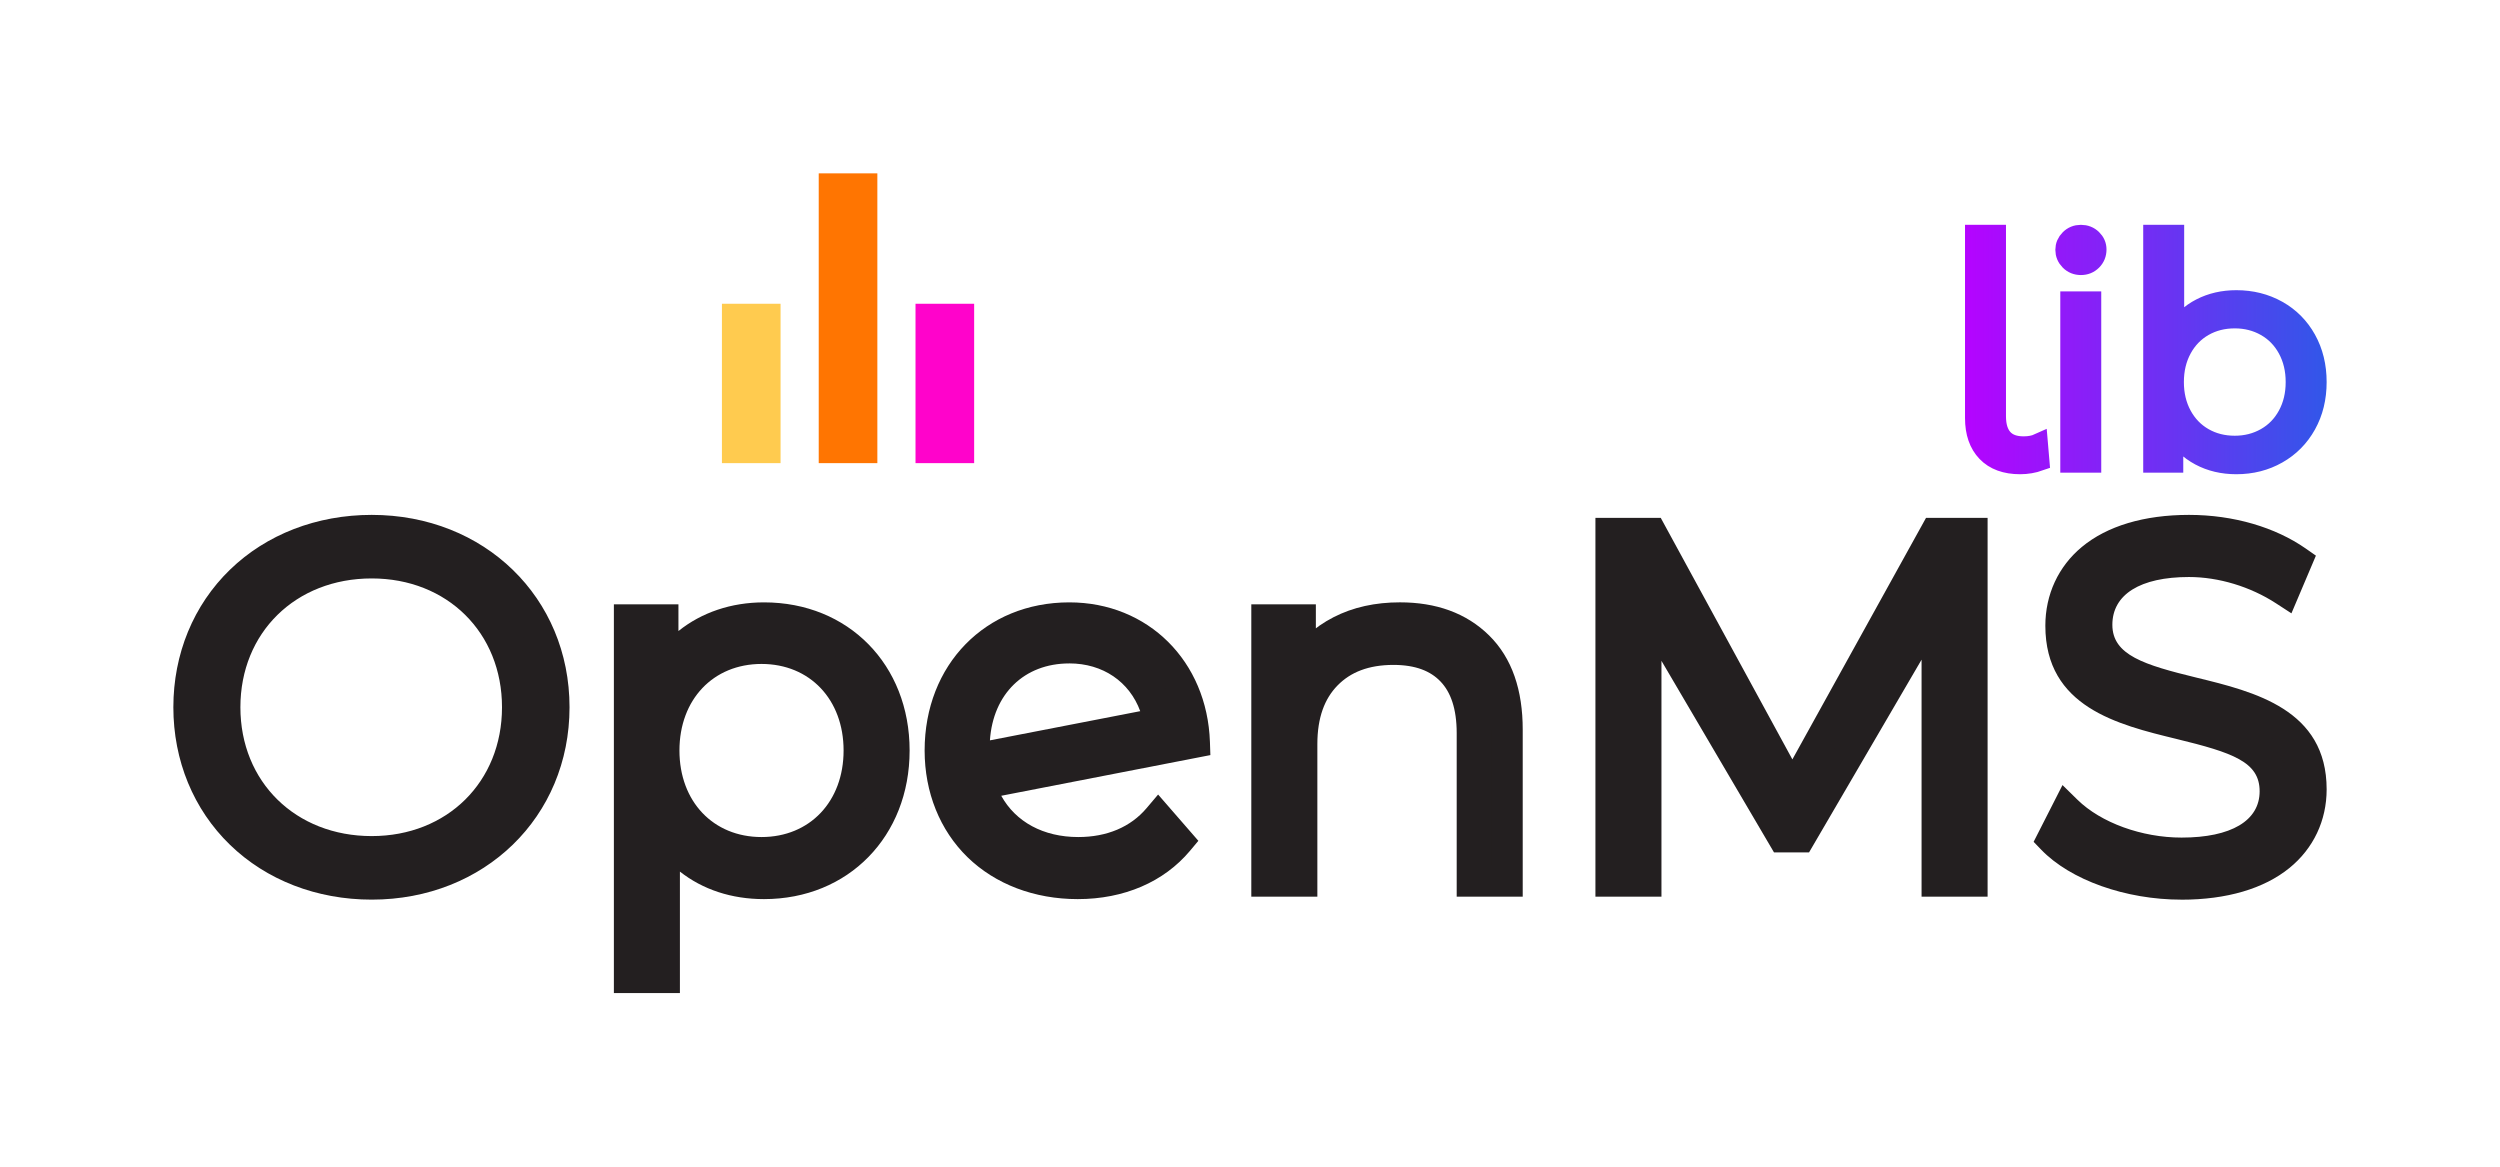
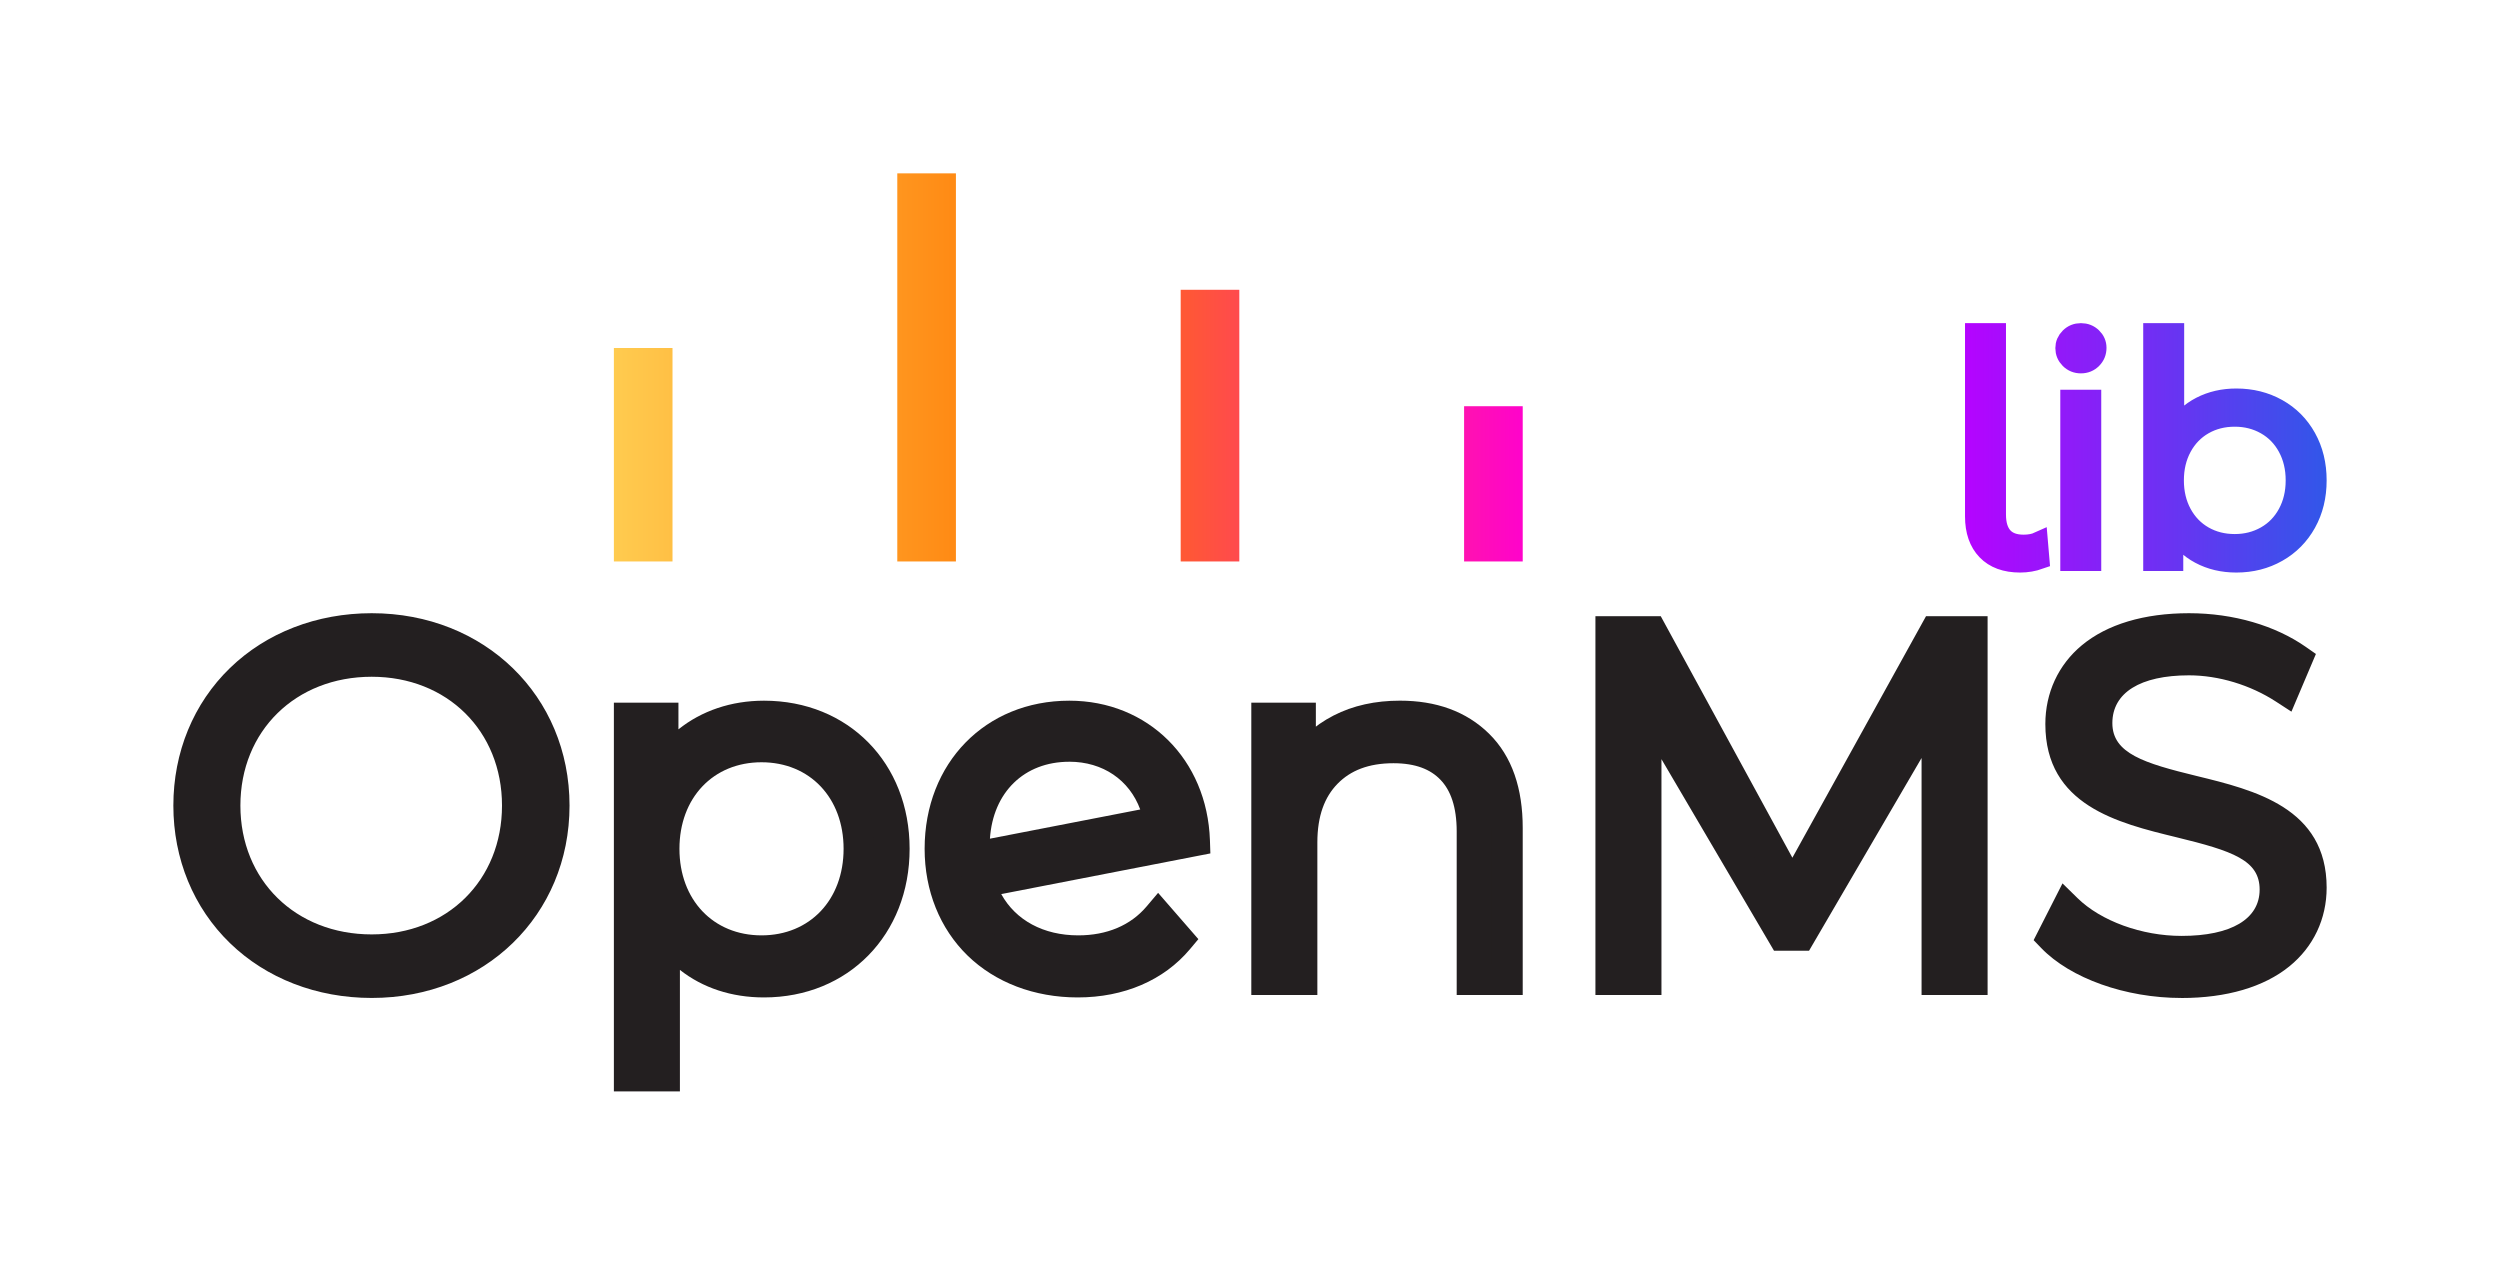
- <svg xmlns="http://www.w3.org/2000/svg" viewBox="-34.63 -64.88 966.23 450.82" role="img" aria-labelledby="title">
+ <svg xmlns="http://www.w3.org/2000/svg" viewBox="-34.63 -102.88 966.23 488.82" role="img" aria-labelledby="title">
  <defs>
+     <linearGradient id="openms-peak" x1="202.63" y1="0" x2="553.89" y2="0" gradientUnits="userSpaceOnUse">
+       <stop offset="0" stop-color="#ffcb4f" />
+       <stop offset="0.5" stop-color="#ff7501" />
+       <stop offset="1" stop-color="#ff03cb" />
+     </linearGradient>
    <linearGradient id="openms-lib" x1="8.117" y1="0" x2="147.873" y2="0" gradientUnits="userSpaceOnUse">
      <stop offset="0" stop-color="#b503ff" />
      <stop offset="1" stop-color="#3157e9" />
    </linearGradient>
  </defs>
-   <g id="peak_bar_1" fill="#ffcb4f">
-     <rect x="244.39" y="52.52" width="22.66" height="61.6" />
+   <g id="peak_bar_1" fill="url(#openms-peak)">
+     <rect x="202.63" y="31.62" width="22.66" height="82.5" />
  </g>
-   <g id="peak_bar_2" fill="#ff7501">
-     <rect x="281.8" y="2.12" width="22.66" height="112" />
+   <g id="peak_bar_2" fill="url(#openms-peak)">
+     <rect x="312.163" y="-35.88" width="22.66" height="150" />
  </g>
-   <g id="peak_bar_3" fill="#ff03cb">
-     <rect x="319.21" y="52.52" width="22.66" height="61.6" />
+   <g id="peak_bar_3" fill="url(#openms-peak)">
+     <rect x="421.697" y="9.12" width="22.66" height="105" />
+   </g>
+   <g id="peak_bar_4" fill="url(#openms-peak)">
+     <rect x="531.23" y="54.12" width="22.66" height="60" />
  </g>
  <g id="letter_O" fill="#231f20">
    <path d="m38.31,208.47c0-39.2,29.98-68.41,70.72-68.41s70.52,29.02,70.52,68.41-30.17,68.41-70.52,68.41c-40.74-.01-70.72-29.22-70.72-68.41Zm127.02,0c0-32.09-24.02-55.73-56.3-55.73s-56.69,23.64-56.69,55.73,24.21,55.73,56.69,55.73c32.28-.01,56.3-23.65,56.3-55.73Z" />
    <path d="m109.03,282.82c-21.23,0-40.68-7.53-54.77-21.19-14.11-13.68-21.89-32.56-21.89-53.16s7.77-39.49,21.89-53.17c14.09-13.66,33.54-21.18,54.77-21.18,43.59,0,76.46,31.96,76.46,74.35s-32.87,74.35-76.46,74.35Zm0-136.82c-37.54,0-64.78,26.27-64.78,62.47s27.24,62.46,64.78,62.47c17.99,0,34.42-6.31,46.26-17.76,11.81-11.43,18.32-27.31,18.32-44.71s-6.51-33.28-18.32-44.71c-11.84-11.45-28.27-17.76-46.26-17.76Zm0,124.14c-35.71,0-62.63-26.51-62.63-61.67s26.93-61.67,62.63-61.67,62.24,26.51,62.24,61.67-26.76,61.66-62.24,61.67Zm0-111.46c-29.41,0-50.75,20.94-50.75,49.79s21.34,49.79,50.75,49.79c29.18,0,50.36-20.95,50.36-49.79s-21.18-49.79-50.36-49.79Z" />
  </g>
  <g id="letter_p" fill="#231f20">
    <path d="m310.99,225.18c0,30.75-21.52,51.5-50.35,51.5-16.14,0-29.98-6.92-38.43-19.99v56.31h-13.64v-138.36h13.07v19.99c8.26-13.45,22.29-20.76,39.01-20.76,28.82,0,50.34,20.76,50.34,51.31Zm-13.64,0c0-23.44-16.33-39.39-37.66-39.39s-37.66,15.95-37.66,39.39,16.14,39.39,37.66,39.39,37.66-15.75,37.66-39.39Z" />
    <path d="m228.15,318.94h-25.52v-150.24h24.95v10.31c8.93-7.16,20.38-11.08,33.07-11.08,32.61,0,56.28,24.08,56.28,57.25s-23.67,57.44-56.29,57.44c-12.55,0-23.68-3.7-32.49-10.64v46.96Zm-13.64-11.88h1.76v-70.5l1.7,2.63c-1.23-4.36-1.88-9.06-1.88-14.01,0-4.43.52-8.66,1.51-12.62l-1.9,3.09v-35.07h-1.19v126.48Zm35.68-37.5c3.3.78,6.8,1.17,10.45,1.17,26.15,0,44.41-18.73,44.41-45.56s-18.26-45.37-44.4-45.37c-.87,0-1.73.02-2.59.07.54-.02,1.08-.03,1.63-.03,25.26,0,43.6,19.06,43.6,45.33s-18.34,45.33-43.6,45.33c-3.29,0-6.47-.32-9.5-.95Zm9.5-77.83c-18.68,0-31.72,13.75-31.72,33.45s13.04,33.45,31.72,33.45,31.72-13.75,31.72-33.45-13.04-33.45-31.72-33.45Z" />
  </g>
  <g id="letter_e" fill="#231f20">
    <path d="m413.03,251.32l7.69,8.84c-9.03,10.76-22.87,16.52-38.82,16.52-31.51,0-53.23-21.52-53.23-51.5s20.95-51.31,49.97-51.31c27.09,0,47.46,19.79,48.42,48.23l-83.01,16.14c5,16.34,19.22,26.33,38.05,26.33,12.48,0,23.44-4.41,30.93-13.25Zm-71.1-27.1c0,1.54,0,2.88.19,4.23l71.29-13.84c-2.88-16.53-16.14-29.02-34.78-29.02-21.52.01-36.7,15.76-36.7,38.63Z" />
    <path d="m381.9,282.62c-16.74,0-31.86-5.75-42.58-16.19-10.7-10.43-16.59-25.07-16.59-41.25,0-33.17,23.51-57.25,55.91-57.25,30.44,0,53.3,22.7,54.36,53.97l.17,5.06-80.83,15.72c5.58,10.1,16.29,15.95,29.76,15.95,11.09,0,20.22-3.86,26.4-11.15l4.47-5.28,15.56,17.89-3.26,3.89c-10.09,12.02-25.49,18.64-43.37,18.64Zm-16.99-100.9c-18.36,5.39-30.3,21.77-30.3,43.46,0,26.82,19.45,45.56,47.29,45.56,11.65,0,21.89-3.39,29.49-9.67-7.89,6.13-18.02,9.44-29.29,9.44-21.21,0-37.97-11.7-43.73-30.53l-1.93-6.31.41-.08-.61-4.31c-.25-1.76-.25-3.36-.25-5.06,0-12.57,4.23-23.93,11.92-31.99,4.66-4.88,10.47-8.45,17-10.51Zm13.72,9.81c-17.45,0-29.47,11.83-30.66,29.73l58.09-11.28c-4.18-11.38-14.43-18.46-27.42-18.46Zm17.76-8.17c11.89,5.37,20.43,16.21,22.87,30.23l.67,3.84.79-.15c-2.04-15.91-11.12-28.19-24.33-33.92Z" />
  </g>
  <g id="letter_n_short" fill="#231f20" stroke="#231f20">
    <path d="M547.95 217.11V275.73H534.31V218.45Q534.31 202.69 526.43 194.43Q518.55 186.16 503.94 186.16Q487.60 186.16 478.09 195.87Q468.58 205.58 468.58 222.68V275.73H454.93V174.63H468.00V193.28Q473.57 184.05 483.47 178.96Q493.37 173.86 506.44 173.86Q525.47 173.86 536.71 184.92Q547.95 195.97 547.95 217.11Z" stroke-width="11.88" stroke-linejoin="miter" />
  </g>
  <g id="letter_M" fill="#231f20" transform="translate(53.60 -187.20)">
    <path d="m674.02,328.42v134.51h-13.64v-107.61l-52.84,90.51h-6.73l-52.84-89.94v107.04h-13.64v-134.51h15.79l54.35,99.74,55.19-99.74h14.36Z" />
    <path d="m679.96,468.87h-25.52v-91.59l-43.49,74.49h-13.54l-43.5-74.04v91.14h-25.52v-146.39h25.25l50.87,93.34,51.65-93.34h23.8v146.39Zm-13.64-11.88h1.76v-122.63h-1.76v122.63Zm-126.05,0h1.76v-122.63h-1.76v122.63Zm1.94-122.63l60.44,102.88-56.06-102.88h-4.38Zm120.95,0l-46.79,84.56,49.37-84.56h-2.58Z" />
  </g>
  <g id="letter_S" fill="#231f20" transform="translate(53.60 -187.20)">
    <path d="m704.96,446.6l5.57-10.95c9.61,9.42,26.71,16.33,44.39,16.33,25.17,0,36.12-10.57,36.12-23.83,0-36.9-82.82-14.22-82.82-63.99,0-19.79,15.37-36.9,49.58-36.9,15.18,0,30.94,4.42,41.7,11.92l-4.81,11.34c-11.53-7.5-24.98-11.14-36.9-11.14-24.6,0-35.55,10.95-35.55,24.41,0,36.9,82.82,14.6,82.82,63.6,0,19.79-15.76,36.7-50.15,36.7-20.17,0-39.96-7.12-49.95-17.49Z" />
    <path d="m754.91,470.03c-21.64,0-42.93-7.58-54.23-19.31l-2.93-3.04,11.16-21.94,5.78,5.67c9.07,8.89,24.86,14.63,40.23,14.63,19.18,0,30.18-6.52,30.18-17.89s-10.33-14.92-32.25-20.26c-22.53-5.49-50.57-12.32-50.57-43.73,0-12.07,5.01-22.88,14.1-30.44,9.76-8.11,24.08-12.4,41.42-12.4s33.43,4.85,45.1,12.99l3.95,2.76-9.46,22.3-5.94-3.86c-9.94-6.47-22.21-10.18-33.66-10.18-18.82,0-29.61,6.73-29.61,18.47s12.35,15.49,32.49,20.41c22.42,5.47,50.33,12.29,50.33,43.19,0,12.05-5.1,22.84-14.37,30.38-9.86,8.02-24.29,12.26-41.72,12.26Zm-42.61-24.77c9.73,7.81,26.2,12.88,42.61,12.88,27.27,0,44.21-11.79,44.21-30.76,0-20.07-16.34-25.56-41.27-31.65-19.48-4.75-41.55-10.14-41.55-31.95,0-14.67,10.9-30.35,41.49-30.35,11.42,0,23.5,3.07,34.06,8.56l.2-.46c-9.41-5.21-22.08-8.34-34.25-8.34-27.33,0-43.64,11.57-43.64,30.96,0,20.54,16.43,26.08,41.5,32.19,19.37,4.72,41.32,10.06,41.32,31.8,0,8.77-3.93,16.47-11.06,21.68-7.34,5.37-17.77,8.09-31,8.09-15.32,0-31.15-4.95-42.46-12.97l-.16.31Z" />
  </g>
  <g id="text_lib" fill="url(#openms-lib)" stroke="url(#openms-lib)" transform="translate(716.72 0.00)">
    <path d="M11.80 96.72V25.70H20.26V96.01Q20.26 101.61 22.88 104.53Q25.50 107.45 30.74 107.45Q34.08 107.45 36.46 106.37L37.06 113.41Q33.37 114.72 29.43 114.72Q20.97 114.72 16.39 109.95Q11.80 105.18 11.80 96.72Z M48.62 51.44H57.08V114.12H48.62ZM46.71 31.66Q46.71 29.28 48.50 27.49Q50.29 25.70 52.91 25.70Q55.53 25.70 57.32 27.43Q59.11 29.16 59.11 31.54Q59.11 34.16 57.32 35.95Q55.53 37.74 52.91 37.74Q50.29 37.74 48.50 35.95Q46.71 34.16 46.71 31.66Z M144.19 82.78Q144.19 92.07 140.14 99.34Q136.09 106.61 128.94 110.66Q121.79 114.72 112.97 114.72Q105.10 114.72 98.85 111.38Q92.59 108.04 88.78 101.73V114.12H80.67V25.70H89.13V63.36Q93.07 57.28 99.20 54.12Q105.34 50.96 112.97 50.96Q121.79 50.96 128.94 54.96Q136.09 58.95 140.14 66.22Q144.19 73.49 144.19 82.78ZM135.73 82.78Q135.73 75.63 132.69 70.03Q129.65 64.43 124.29 61.39Q118.93 58.35 112.37 58.35Q105.70 58.35 100.40 61.39Q95.09 64.43 92.05 70.03Q89.02 75.63 89.02 82.78Q89.02 89.93 92.05 95.53Q95.09 101.13 100.40 104.17Q105.70 107.21 112.37 107.21Q118.93 107.21 124.29 104.17Q129.65 101.13 132.69 95.53Q135.73 89.93 135.73 82.78Z" stroke-width="7.37" stroke-linejoin="miter" />
  </g>
</svg>
